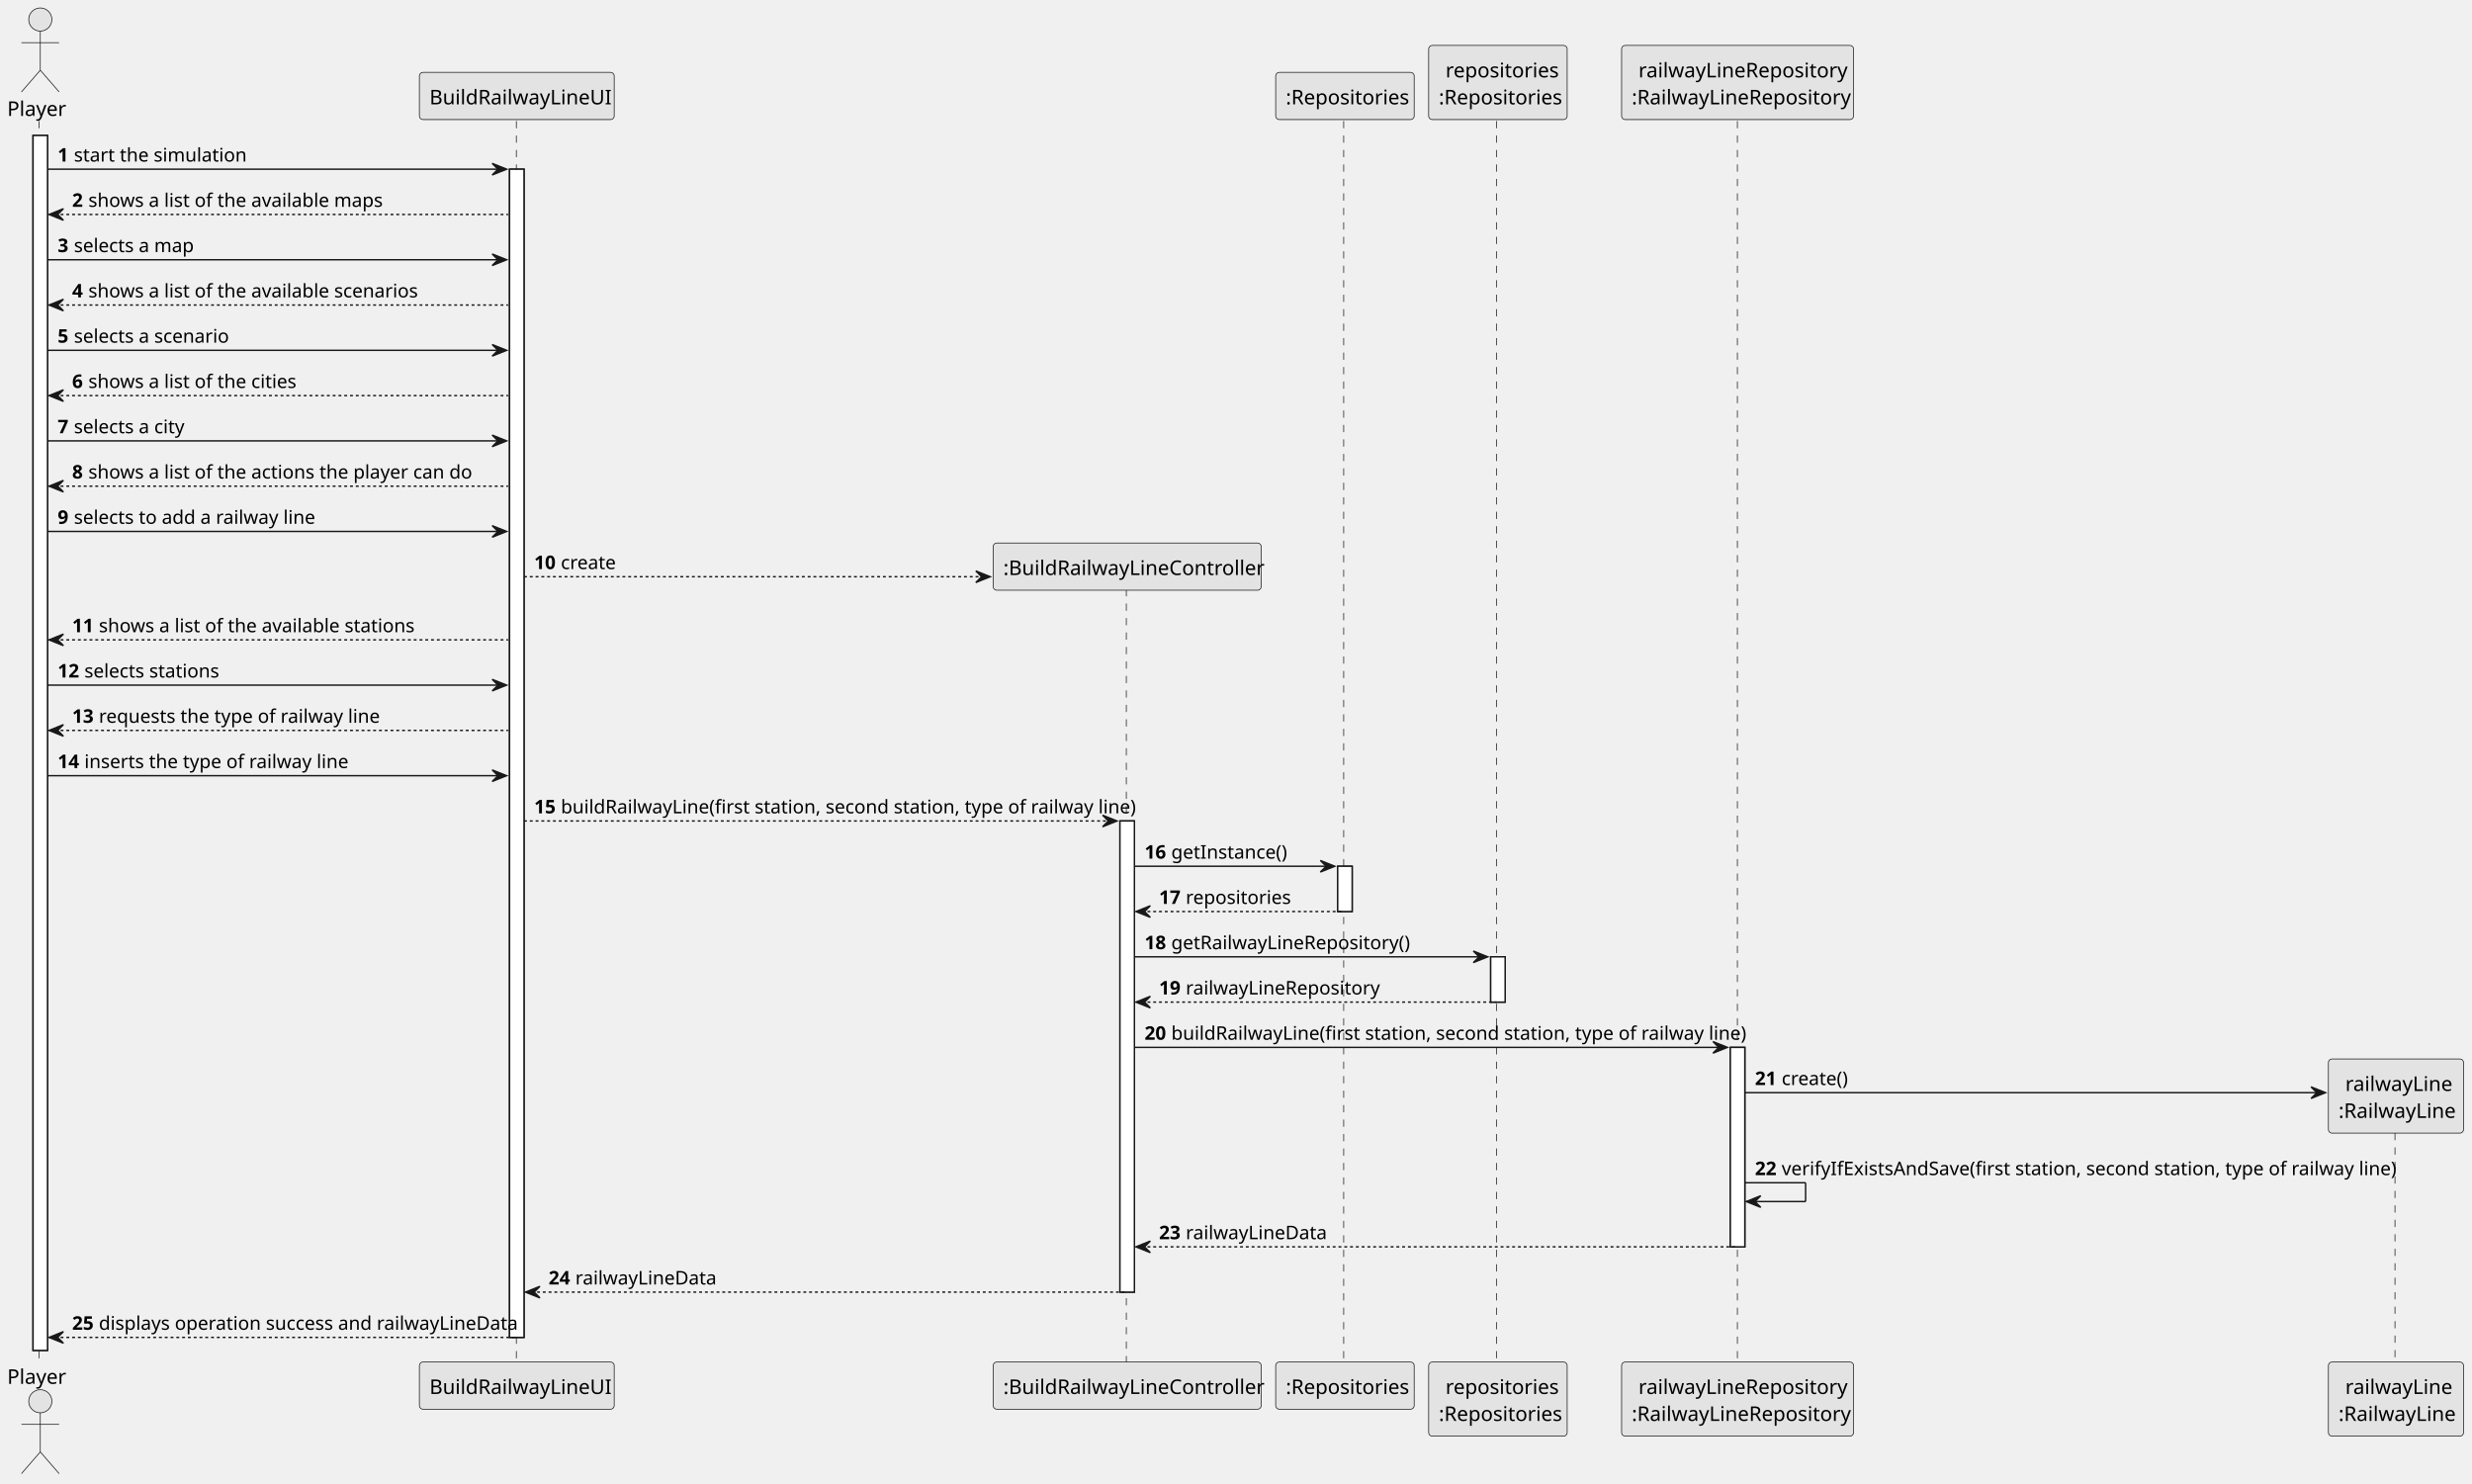
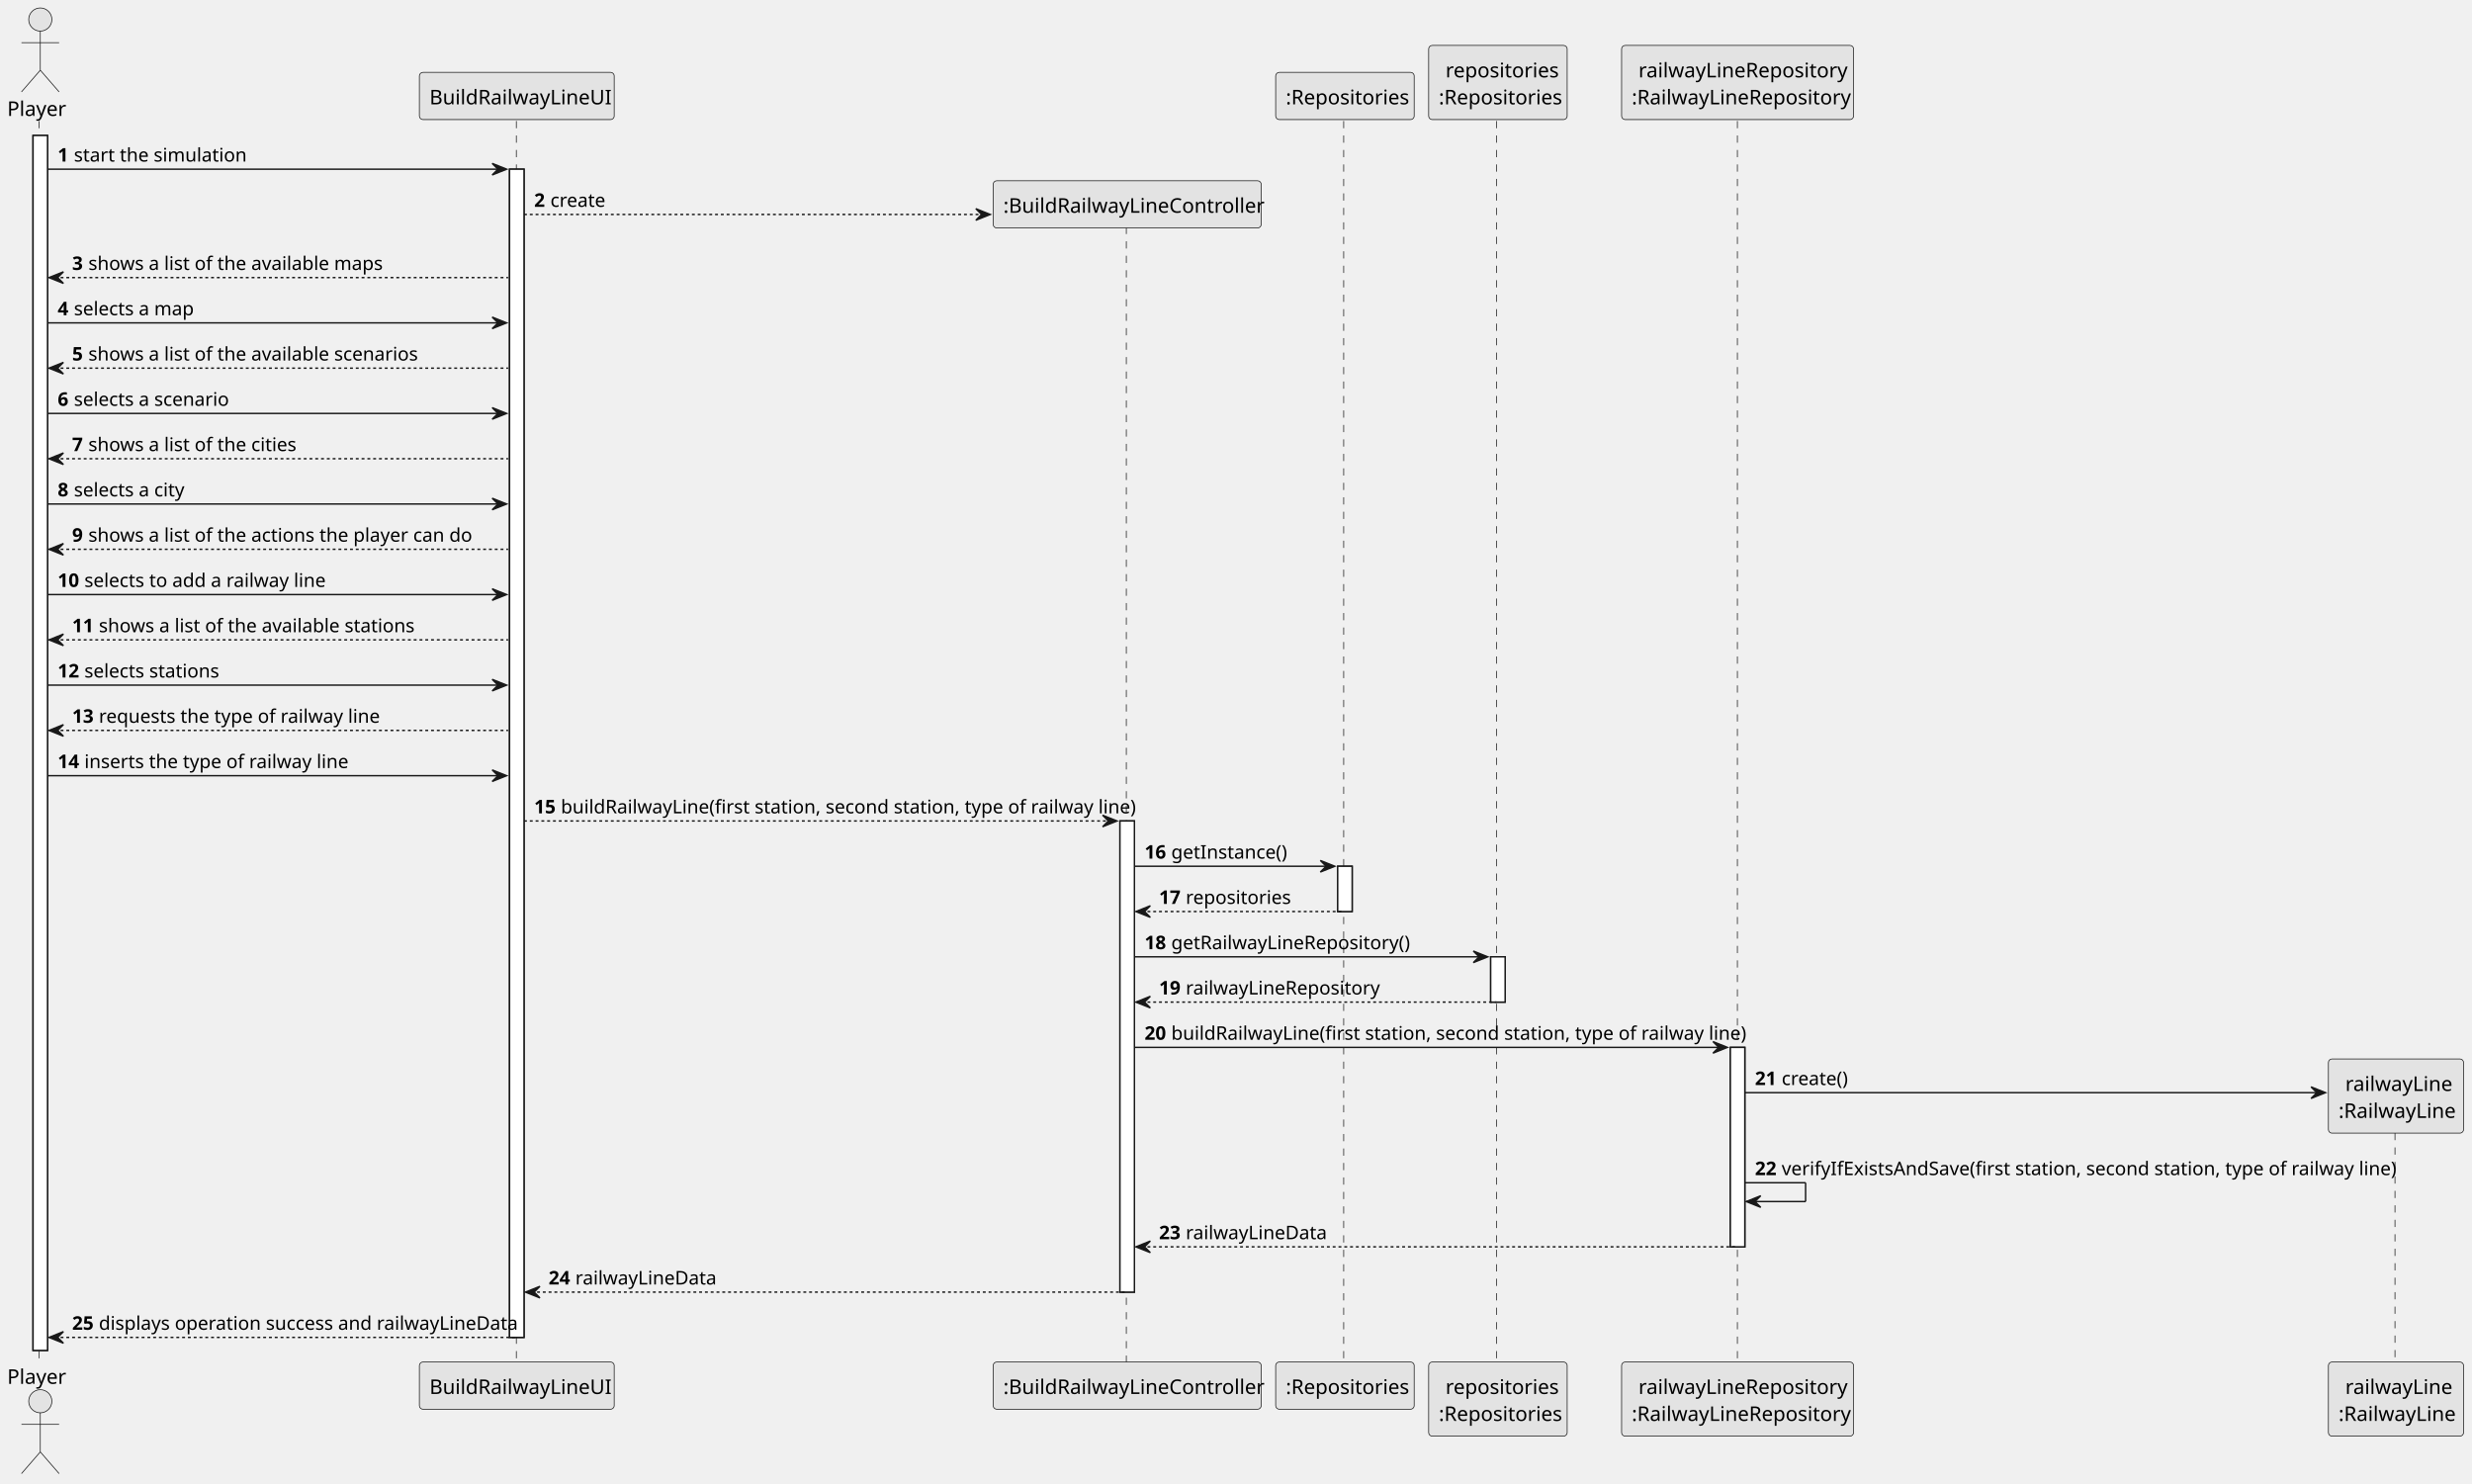
<svg xmlns="http://www.w3.org/2000/svg" contentStyleType="text/css" height="1025px" preserveAspectRatio="none" style="width:1708px;height:1025px;background:#FFFFFF;" version="1.1" viewBox="0 0 1708 1025" width="1708px" zoomAndPan="magnify">
  <defs />
  <g>
    <rect fill="#FFFFFF" height="839.557" style="stroke:#181818;stroke-width:1.0;" width="10" x="22.841" y="93.621" />
    <rect fill="#FFFFFF" height="807.266" style="stroke:#181818;stroke-width:1.0;" width="10" x="352.065" y="116.912" />
    <rect fill="#FFFFFF" height="325.57" style="stroke:#181818;stroke-width:1.0;" width="10" x="773.815" y="567.316" />
    <rect fill="#FFFFFF" height="31.291" style="stroke:#181818;stroke-width:1.0;" width="10" x="924.263" y="598.607" />
    <rect fill="#FFFFFF" height="31.291" style="stroke:#181818;stroke-width:1.0;" width="10" x="1029.966" y="661.189" />
    <rect fill="#FFFFFF" height="137.824" style="stroke:#181818;stroke-width:1.0;" width="10" x="1195.564" y="723.771" />
    <line style="stroke:#181818;stroke-width:0.5;stroke-dasharray:5.0,5.0;" x1="27" x2="27" y1="83.621" y2="942.178" />
    <line style="stroke:#181818;stroke-width:0.5;stroke-dasharray:5.0,5.0;" x1="356.759" x2="356.759" y1="83.621" y2="942.178" />
-     <line style="stroke:#181818;stroke-width:0.5;stroke-dasharray:5.0,5.0;" x1="778.219" x2="778.219" y1="407.051" y2="942.178" />
+     <line style="stroke:#181818;stroke-width:0.5;stroke-dasharray:5.0,5.0;" x1="778.219" x2="778.219" y1="156.723" y2="942.178" />
    <line style="stroke:#181818;stroke-width:0.5;stroke-dasharray:5.0,5.0;" x1="928.411" x2="928.411" y1="83.621" y2="942.178" />
    <line style="stroke:#181818;stroke-width:0.5;stroke-dasharray:5.0,5.0;" x1="1034.114" x2="1034.114" y1="83.621" y2="942.178" />
    <line style="stroke:#181818;stroke-width:0.5;stroke-dasharray:5.0,5.0;" x1="1200.42" x2="1200.42" y1="83.621" y2="942.178" />
    <line style="stroke:#181818;stroke-width:0.5;stroke-dasharray:5.0,5.0;" x1="1654.786" x2="1654.786" y1="772.893" y2="942.178" />
    <text fill="#000000" font-family="sans-serif" font-size="14" lengthAdjust="spacing" textLength="39.683" x="5" y="80.107">Player</text>
    <ellipse cx="27.841" cy="13.5" fill="#E3E3E3" rx="8" ry="8" style="stroke:#181818;stroke-width:0.5;" />
    <path d="M27.841,21.5 L27.841,48.5 M14.841,29.5 L40.841,29.5 M27.841,48.5 L14.841,63.5 M27.841,48.5 L40.841,63.5 " fill="none" style="stroke:#181818;stroke-width:0.5;" />
    <text fill="#000000" font-family="sans-serif" font-size="14" lengthAdjust="spacing" textLength="39.683" x="5" y="956.285">Player</text>
    <ellipse cx="27.841" cy="968.299" fill="#E3E3E3" rx="8" ry="8" style="stroke:#181818;stroke-width:0.5;" />
    <path d="M27.841,976.299 L27.841,1003.299 M14.841,984.299 L40.841,984.299 M27.841,1003.299 L14.841,1018.299 M27.841,1003.299 L40.841,1018.299 " fill="none" style="stroke:#181818;stroke-width:0.5;" />
    <rect fill="#E3E3E3" height="32.621" rx="2.5" ry="2.5" style="stroke:#181818;stroke-width:0.5;" width="134.613" x="289.759" y="50" />
    <text fill="#000000" font-family="sans-serif" font-size="14" lengthAdjust="spacing" textLength="120.613" x="296.759" y="72.107">BuildRailwayLineUI</text>
    <rect fill="#E3E3E3" height="32.621" rx="2.5" ry="2.5" style="stroke:#181818;stroke-width:0.5;" width="134.613" x="289.759" y="941.178" />
    <text fill="#000000" font-family="sans-serif" font-size="14" lengthAdjust="spacing" textLength="120.613" x="296.759" y="963.285">BuildRailwayLineUI</text>
    <rect fill="#E3E3E3" height="32.621" rx="2.5" ry="2.5" style="stroke:#181818;stroke-width:0.5;" width="185.192" x="686.219" y="941.178" />
    <text fill="#000000" font-family="sans-serif" font-size="14" lengthAdjust="spacing" textLength="171.192" x="693.219" y="963.285">:BuildRailwayLineController</text>
    <rect fill="#E3E3E3" height="32.621" rx="2.5" ry="2.5" style="stroke:#181818;stroke-width:0.5;" width="95.703" x="881.411" y="50" />
    <text fill="#000000" font-family="sans-serif" font-size="14" lengthAdjust="spacing" textLength="81.703" x="888.411" y="72.107">:Repositories</text>
    <rect fill="#E3E3E3" height="32.621" rx="2.5" ry="2.5" style="stroke:#181818;stroke-width:0.5;" width="95.703" x="881.411" y="941.178" />
    <text fill="#000000" font-family="sans-serif" font-size="14" lengthAdjust="spacing" textLength="81.703" x="888.411" y="963.285">:Repositories</text>
    <rect fill="#E3E3E3" height="51.242" rx="2.5" ry="2.5" style="stroke:#181818;stroke-width:0.5;" width="95.703" x="987.114" y="31.379" />
    <text fill="#000000" font-family="sans-serif" font-size="14" lengthAdjust="spacing" textLength="72.365" x="998.783" y="53.486">repositories</text>
    <text fill="#000000" font-family="sans-serif" font-size="14" lengthAdjust="spacing" textLength="81.703" x="994.114" y="72.107">:Repositories</text>
    <rect fill="#E3E3E3" height="51.242" rx="2.5" ry="2.5" style="stroke:#181818;stroke-width:0.5;" width="95.703" x="987.114" y="941.178" />
    <text fill="#000000" font-family="sans-serif" font-size="14" lengthAdjust="spacing" textLength="72.365" x="998.783" y="963.285">repositories</text>
    <text fill="#000000" font-family="sans-serif" font-size="14" lengthAdjust="spacing" textLength="81.703" x="994.114" y="981.906">:Repositories</text>
    <rect fill="#E3E3E3" height="51.242" rx="2.5" ry="2.5" style="stroke:#181818;stroke-width:0.5;" width="160.289" x="1120.42" y="31.379" />
    <text fill="#000000" font-family="sans-serif" font-size="14" lengthAdjust="spacing" textLength="136.951" x="1132.089" y="53.486">railwayLineRepository</text>
    <text fill="#000000" font-family="sans-serif" font-size="14" lengthAdjust="spacing" textLength="146.289" x="1127.42" y="72.107">:RailwayLineRepository</text>
    <rect fill="#E3E3E3" height="51.242" rx="2.5" ry="2.5" style="stroke:#181818;stroke-width:0.5;" width="160.289" x="1120.42" y="941.178" />
    <text fill="#000000" font-family="sans-serif" font-size="14" lengthAdjust="spacing" textLength="136.951" x="1132.089" y="963.285">railwayLineRepository</text>
    <text fill="#000000" font-family="sans-serif" font-size="14" lengthAdjust="spacing" textLength="146.289" x="1127.42" y="981.906">:RailwayLineRepository</text>
    <rect fill="#E3E3E3" height="51.242" rx="2.5" ry="2.5" style="stroke:#181818;stroke-width:0.5;" width="93.372" x="1608.786" y="941.178" />
    <text fill="#000000" font-family="sans-serif" font-size="14" lengthAdjust="spacing" textLength="70.034" x="1620.455" y="963.285">railwayLine</text>
    <text fill="#000000" font-family="sans-serif" font-size="14" lengthAdjust="spacing" textLength="79.372" x="1615.786" y="981.906">:RailwayLine</text>
    <rect fill="#FFFFFF" height="839.557" style="stroke:#181818;stroke-width:1.0;" width="10" x="22.841" y="93.621" />
    <rect fill="#FFFFFF" height="807.266" style="stroke:#181818;stroke-width:1.0;" width="10" x="352.065" y="116.912" />
    <rect fill="#FFFFFF" height="325.57" style="stroke:#181818;stroke-width:1.0;" width="10" x="773.815" y="567.316" />
    <rect fill="#FFFFFF" height="31.291" style="stroke:#181818;stroke-width:1.0;" width="10" x="924.263" y="598.607" />
    <rect fill="#FFFFFF" height="31.291" style="stroke:#181818;stroke-width:1.0;" width="10" x="1029.966" y="661.189" />
    <rect fill="#FFFFFF" height="137.824" style="stroke:#181818;stroke-width:1.0;" width="10" x="1195.564" y="723.771" />
    <polygon fill="#181818" points="340.065,112.912,350.065,116.912,340.065,120.912,344.065,116.912" style="stroke:#181818;stroke-width:1.0;" />
    <line style="stroke:#181818;stroke-width:1.0;" x1="32.841" x2="346.065" y1="116.912" y2="116.912" />
    <text fill="#000000" font-family="sans-serif" font-size="13" font-weight="bold" lengthAdjust="spacing" textLength="7.23" x="39.841" y="111.649">1</text>
    <text fill="#000000" font-family="sans-serif" font-size="13" lengthAdjust="spacing" textLength="109.103" x="51.071" y="111.649">start the simulation</text>
-     <polygon fill="#181818" points="43.841,144.203,33.841,148.203,43.841,152.203,39.841,148.203" style="stroke:#181818;stroke-width:1.0;" />
-     <line style="stroke:#181818;stroke-width:1.0;stroke-dasharray:2.0,2.0;" x1="37.841" x2="351.065" y1="148.203" y2="148.203" />
-     <text fill="#000000" font-family="sans-serif" font-size="13" font-weight="bold" lengthAdjust="spacing" textLength="7.23" x="49.841" y="142.94">2</text>
-     <text fill="#000000" font-family="sans-serif" font-size="13" lengthAdjust="spacing" textLength="193.654" x="61.071" y="142.94">shows a list of the available maps</text>
-     <polygon fill="#181818" points="340.065,175.494,350.065,179.494,340.065,183.494,344.065,179.494" style="stroke:#181818;stroke-width:1.0;" />
-     <line style="stroke:#181818;stroke-width:1.0;" x1="32.841" x2="346.065" y1="179.494" y2="179.494" />
-     <text fill="#000000" font-family="sans-serif" font-size="13" font-weight="bold" lengthAdjust="spacing" textLength="7.23" x="39.841" y="174.231">3</text>
-     <text fill="#000000" font-family="sans-serif" font-size="13" lengthAdjust="spacing" textLength="80.203" x="51.071" y="174.231">selects a map</text>
-     <polygon fill="#181818" points="43.841,206.785,33.841,210.785,43.841,214.785,39.841,210.785" style="stroke:#181818;stroke-width:1.0;" />
-     <line style="stroke:#181818;stroke-width:1.0;stroke-dasharray:2.0,2.0;" x1="37.841" x2="351.065" y1="210.785" y2="210.785" />
-     <text fill="#000000" font-family="sans-serif" font-size="13" font-weight="bold" lengthAdjust="spacing" textLength="7.23" x="49.841" y="205.523">4</text>
-     <text fill="#000000" font-family="sans-serif" font-size="13" lengthAdjust="spacing" textLength="217.502" x="61.071" y="205.523">shows a list of the available scenarios</text>
-     <polygon fill="#181818" points="340.065,238.076,350.065,242.076,340.065,246.076,344.065,242.076" style="stroke:#181818;stroke-width:1.0;" />
-     <line style="stroke:#181818;stroke-width:1.0;" x1="32.841" x2="346.065" y1="242.076" y2="242.076" />
-     <text fill="#000000" font-family="sans-serif" font-size="13" font-weight="bold" lengthAdjust="spacing" textLength="7.23" x="39.841" y="236.814">5</text>
-     <text fill="#000000" font-family="sans-serif" font-size="13" lengthAdjust="spacing" textLength="104.051" x="51.071" y="236.814">selects a scenario</text>
-     <polygon fill="#181818" points="43.841,269.367,33.841,273.367,43.841,277.367,39.841,273.367" style="stroke:#181818;stroke-width:1.0;" />
-     <line style="stroke:#181818;stroke-width:1.0;stroke-dasharray:2.0,2.0;" x1="37.841" x2="351.065" y1="273.367" y2="273.367" />
-     <text fill="#000000" font-family="sans-serif" font-size="13" font-weight="bold" lengthAdjust="spacing" textLength="7.23" x="49.841" y="268.104">6</text>
-     <text fill="#000000" font-family="sans-serif" font-size="13" lengthAdjust="spacing" textLength="136.557" x="61.071" y="268.104">shows a list of the cities</text>
-     <polygon fill="#181818" points="340.065,300.658,350.065,304.658,340.065,308.658,344.065,304.658" style="stroke:#181818;stroke-width:1.0;" />
-     <line style="stroke:#181818;stroke-width:1.0;" x1="32.841" x2="346.065" y1="304.658" y2="304.658" />
-     <text fill="#000000" font-family="sans-serif" font-size="13" font-weight="bold" lengthAdjust="spacing" textLength="7.23" x="39.841" y="299.396">7</text>
-     <text fill="#000000" font-family="sans-serif" font-size="13" lengthAdjust="spacing" textLength="74.414" x="51.071" y="299.396">selects a city</text>
-     <polygon fill="#181818" points="43.841,331.949,33.841,335.949,43.841,339.949,39.841,335.949" style="stroke:#181818;stroke-width:1.0;" />
-     <line style="stroke:#181818;stroke-width:1.0;stroke-dasharray:2.0,2.0;" x1="37.841" x2="351.065" y1="335.949" y2="335.949" />
-     <text fill="#000000" font-family="sans-serif" font-size="13" font-weight="bold" lengthAdjust="spacing" textLength="7.23" x="49.841" y="330.687">8</text>
-     <text fill="#000000" font-family="sans-serif" font-size="13" lengthAdjust="spacing" textLength="251.475" x="61.071" y="330.687">shows a list of the actions the player can do</text>
-     <polygon fill="#181818" points="340.065,363.24,350.065,367.24,340.065,371.24,344.065,367.24" style="stroke:#181818;stroke-width:1.0;" />
-     <line style="stroke:#181818;stroke-width:1.0;" x1="32.841" x2="346.065" y1="367.24" y2="367.24" />
-     <text fill="#000000" font-family="sans-serif" font-size="13" font-weight="bold" lengthAdjust="spacing" textLength="7.23" x="39.841" y="361.978">9</text>
-     <text fill="#000000" font-family="sans-serif" font-size="13" lengthAdjust="spacing" textLength="158.971" x="51.071" y="361.978">selects to add a railway line</text>
-     <polygon fill="#181818" points="674.219,394.531,684.219,398.531,674.219,402.531,678.219,398.531" style="stroke:#181818;stroke-width:1.0;" />
-     <line style="stroke:#181818;stroke-width:1.0;stroke-dasharray:2.0,2.0;" x1="362.065" x2="680.219" y1="398.531" y2="398.531" />
-     <text fill="#000000" font-family="sans-serif" font-size="13" font-weight="bold" lengthAdjust="spacing" textLength="14.46" x="369.065" y="393.269">10</text>
-     <text fill="#000000" font-family="sans-serif" font-size="13" lengthAdjust="spacing" textLength="36.131" x="387.525" y="393.269">create</text>
-     <rect fill="#E3E3E3" height="32.621" rx="2.5" ry="2.5" style="stroke:#181818;stroke-width:0.5;" width="185.192" x="686.219" y="375.24" />
-     <text fill="#000000" font-family="sans-serif" font-size="14" lengthAdjust="spacing" textLength="171.192" x="693.219" y="397.348">:BuildRailwayLineController</text>
+     <polygon fill="#181818" points="674.219,144.203,684.219,148.203,674.219,152.203,678.219,148.203" style="stroke:#181818;stroke-width:1.0;" />
+     <line style="stroke:#181818;stroke-width:1.0;stroke-dasharray:2.0,2.0;" x1="362.065" x2="680.219" y1="148.203" y2="148.203" />
+     <text fill="#000000" font-family="sans-serif" font-size="13" font-weight="bold" lengthAdjust="spacing" textLength="7.23" x="369.065" y="142.94">2</text>
+     <text fill="#000000" font-family="sans-serif" font-size="13" lengthAdjust="spacing" textLength="36.131" x="380.295" y="142.94">create</text>
+     <rect fill="#E3E3E3" height="32.621" rx="2.5" ry="2.5" style="stroke:#181818;stroke-width:0.5;" width="185.192" x="686.219" y="124.912" />
+     <text fill="#000000" font-family="sans-serif" font-size="14" lengthAdjust="spacing" textLength="171.192" x="693.219" y="147.019">:BuildRailwayLineController</text>
+     <polygon fill="#181818" points="43.841,187.824,33.841,191.824,43.841,195.824,39.841,191.824" style="stroke:#181818;stroke-width:1.0;" />
+     <line style="stroke:#181818;stroke-width:1.0;stroke-dasharray:2.0,2.0;" x1="37.841" x2="351.065" y1="191.824" y2="191.824" />
+     <text fill="#000000" font-family="sans-serif" font-size="13" font-weight="bold" lengthAdjust="spacing" textLength="7.23" x="49.841" y="186.561">3</text>
+     <text fill="#000000" font-family="sans-serif" font-size="13" lengthAdjust="spacing" textLength="193.654" x="61.071" y="186.561">shows a list of the available maps</text>
+     <polygon fill="#181818" points="340.065,219.115,350.065,223.115,340.065,227.115,344.065,223.115" style="stroke:#181818;stroke-width:1.0;" />
+     <line style="stroke:#181818;stroke-width:1.0;" x1="32.841" x2="346.065" y1="223.115" y2="223.115" />
+     <text fill="#000000" font-family="sans-serif" font-size="13" font-weight="bold" lengthAdjust="spacing" textLength="7.23" x="39.841" y="217.852">4</text>
+     <text fill="#000000" font-family="sans-serif" font-size="13" lengthAdjust="spacing" textLength="80.203" x="51.071" y="217.852">selects a map</text>
+     <polygon fill="#181818" points="43.841,250.406,33.841,254.406,43.841,258.406,39.841,254.406" style="stroke:#181818;stroke-width:1.0;" />
+     <line style="stroke:#181818;stroke-width:1.0;stroke-dasharray:2.0,2.0;" x1="37.841" x2="351.065" y1="254.406" y2="254.406" />
+     <text fill="#000000" font-family="sans-serif" font-size="13" font-weight="bold" lengthAdjust="spacing" textLength="7.23" x="49.841" y="249.144">5</text>
+     <text fill="#000000" font-family="sans-serif" font-size="13" lengthAdjust="spacing" textLength="217.502" x="61.071" y="249.144">shows a list of the available scenarios</text>
+     <polygon fill="#181818" points="340.065,281.697,350.065,285.697,340.065,289.697,344.065,285.697" style="stroke:#181818;stroke-width:1.0;" />
+     <line style="stroke:#181818;stroke-width:1.0;" x1="32.841" x2="346.065" y1="285.697" y2="285.697" />
+     <text fill="#000000" font-family="sans-serif" font-size="13" font-weight="bold" lengthAdjust="spacing" textLength="7.23" x="39.841" y="280.435">6</text>
+     <text fill="#000000" font-family="sans-serif" font-size="13" lengthAdjust="spacing" textLength="104.051" x="51.071" y="280.435">selects a scenario</text>
+     <polygon fill="#181818" points="43.841,312.988,33.841,316.988,43.841,320.988,39.841,316.988" style="stroke:#181818;stroke-width:1.0;" />
+     <line style="stroke:#181818;stroke-width:1.0;stroke-dasharray:2.0,2.0;" x1="37.841" x2="351.065" y1="316.988" y2="316.988" />
+     <text fill="#000000" font-family="sans-serif" font-size="13" font-weight="bold" lengthAdjust="spacing" textLength="7.23" x="49.841" y="311.726">7</text>
+     <text fill="#000000" font-family="sans-serif" font-size="13" lengthAdjust="spacing" textLength="136.557" x="61.071" y="311.726">shows a list of the cities</text>
+     <polygon fill="#181818" points="340.065,344.279,350.065,348.279,340.065,352.279,344.065,348.279" style="stroke:#181818;stroke-width:1.0;" />
+     <line style="stroke:#181818;stroke-width:1.0;" x1="32.841" x2="346.065" y1="348.279" y2="348.279" />
+     <text fill="#000000" font-family="sans-serif" font-size="13" font-weight="bold" lengthAdjust="spacing" textLength="7.23" x="39.841" y="343.017">8</text>
+     <text fill="#000000" font-family="sans-serif" font-size="13" lengthAdjust="spacing" textLength="74.414" x="51.071" y="343.017">selects a city</text>
+     <polygon fill="#181818" points="43.841,375.57,33.841,379.57,43.841,383.57,39.841,379.57" style="stroke:#181818;stroke-width:1.0;" />
+     <line style="stroke:#181818;stroke-width:1.0;stroke-dasharray:2.0,2.0;" x1="37.841" x2="351.065" y1="379.57" y2="379.57" />
+     <text fill="#000000" font-family="sans-serif" font-size="13" font-weight="bold" lengthAdjust="spacing" textLength="7.23" x="49.841" y="374.308">9</text>
+     <text fill="#000000" font-family="sans-serif" font-size="13" lengthAdjust="spacing" textLength="251.475" x="61.071" y="374.308">shows a list of the actions the player can do</text>
+     <polygon fill="#181818" points="340.065,406.861,350.065,410.861,340.065,414.861,344.065,410.861" style="stroke:#181818;stroke-width:1.0;" />
+     <line style="stroke:#181818;stroke-width:1.0;" x1="32.841" x2="346.065" y1="410.861" y2="410.861" />
+     <text fill="#000000" font-family="sans-serif" font-size="13" font-weight="bold" lengthAdjust="spacing" textLength="14.46" x="39.841" y="405.599">10</text>
+     <text fill="#000000" font-family="sans-serif" font-size="13" lengthAdjust="spacing" textLength="158.971" x="58.301" y="405.599">selects to add a railway line</text>
    <polygon fill="#181818" points="43.841,438.152,33.841,442.152,43.841,446.152,39.841,442.152" style="stroke:#181818;stroke-width:1.0;" />
    <line style="stroke:#181818;stroke-width:1.0;stroke-dasharray:2.0,2.0;" x1="37.841" x2="351.065" y1="442.152" y2="442.152" />
    <text fill="#000000" font-family="sans-serif" font-size="13" font-weight="bold" lengthAdjust="spacing" textLength="14.46" x="49.841" y="436.89">11</text>
    <text fill="#000000" font-family="sans-serif" font-size="13" lengthAdjust="spacing" textLength="206.667" x="68.301" y="436.89">shows a list of the available stations</text>
    <polygon fill="#181818" points="340.065,469.443,350.065,473.443,340.065,477.443,344.065,473.443" style="stroke:#181818;stroke-width:1.0;" />
    <line style="stroke:#181818;stroke-width:1.0;" x1="32.841" x2="346.065" y1="473.443" y2="473.443" />
    <text fill="#000000" font-family="sans-serif" font-size="13" font-weight="bold" lengthAdjust="spacing" textLength="14.46" x="39.841" y="468.181">12</text>
    <text fill="#000000" font-family="sans-serif" font-size="13" lengthAdjust="spacing" textLength="88.874" x="58.301" y="468.181">selects stations</text>
    <polygon fill="#181818" points="43.841,500.734,33.841,504.734,43.841,508.734,39.841,504.734" style="stroke:#181818;stroke-width:1.0;" />
    <line style="stroke:#181818;stroke-width:1.0;stroke-dasharray:2.0,2.0;" x1="37.841" x2="351.065" y1="504.734" y2="504.734" />
    <text fill="#000000" font-family="sans-serif" font-size="13" font-weight="bold" lengthAdjust="spacing" textLength="14.46" x="49.841" y="499.472">13</text>
    <text fill="#000000" font-family="sans-serif" font-size="13" lengthAdjust="spacing" textLength="182.095" x="68.301" y="499.472">requests the type of railway line</text>
    <polygon fill="#181818" points="340.065,532.025,350.065,536.025,340.065,540.025,344.065,536.025" style="stroke:#181818;stroke-width:1.0;" />
    <line style="stroke:#181818;stroke-width:1.0;" x1="32.841" x2="346.065" y1="536.025" y2="536.025" />
    <text fill="#000000" font-family="sans-serif" font-size="13" font-weight="bold" lengthAdjust="spacing" textLength="14.46" x="39.841" y="530.763">14</text>
    <text fill="#000000" font-family="sans-serif" font-size="13" lengthAdjust="spacing" textLength="170.523" x="58.301" y="530.763">inserts the type of railway line</text>
    <polygon fill="#181818" points="761.815,563.316,771.815,567.316,761.815,571.316,765.815,567.316" style="stroke:#181818;stroke-width:1.0;" />
    <line style="stroke:#181818;stroke-width:1.0;stroke-dasharray:2.0,2.0;" x1="362.065" x2="767.815" y1="567.316" y2="567.316" />
    <text fill="#000000" font-family="sans-serif" font-size="13" font-weight="bold" lengthAdjust="spacing" textLength="14.46" x="369.065" y="562.054">15</text>
    <text fill="#000000" font-family="sans-serif" font-size="13" lengthAdjust="spacing" textLength="374.29" x="387.525" y="562.054">buildRailwayLine(first station, second station, type of railway line)</text>
    <polygon fill="#181818" points="912.263,594.607,922.263,598.607,912.263,602.607,916.263,598.607" style="stroke:#181818;stroke-width:1.0;" />
    <line style="stroke:#181818;stroke-width:1.0;" x1="783.815" x2="918.263" y1="598.607" y2="598.607" />
    <text fill="#000000" font-family="sans-serif" font-size="13" font-weight="bold" lengthAdjust="spacing" textLength="14.46" x="790.815" y="593.345">16</text>
    <text fill="#000000" font-family="sans-serif" font-size="13" lengthAdjust="spacing" textLength="75.874" x="809.275" y="593.345">getInstance()</text>
    <polygon fill="#181818" points="794.815,625.898,784.815,629.898,794.815,633.898,790.815,629.898" style="stroke:#181818;stroke-width:1.0;" />
    <line style="stroke:#181818;stroke-width:1.0;stroke-dasharray:2.0,2.0;" x1="788.815" x2="928.263" y1="629.898" y2="629.898" />
    <text fill="#000000" font-family="sans-serif" font-size="13" font-weight="bold" lengthAdjust="spacing" textLength="14.46" x="800.815" y="624.636">17</text>
    <text fill="#000000" font-family="sans-serif" font-size="13" lengthAdjust="spacing" textLength="67.196" x="819.275" y="624.636">repositories</text>
    <polygon fill="#181818" points="1017.966,657.189,1027.966,661.189,1017.966,665.189,1021.966,661.189" style="stroke:#181818;stroke-width:1.0;" />
    <line style="stroke:#181818;stroke-width:1.0;" x1="783.815" x2="1023.966" y1="661.189" y2="661.189" />
    <text fill="#000000" font-family="sans-serif" font-size="13" font-weight="bold" lengthAdjust="spacing" textLength="14.46" x="790.815" y="655.927">18</text>
    <text fill="#000000" font-family="sans-serif" font-size="13" lengthAdjust="spacing" textLength="158.958" x="809.275" y="655.927">getRailwayLineRepository()</text>
    <polygon fill="#181818" points="794.815,688.481,784.815,692.481,794.815,696.481,790.815,692.481" style="stroke:#181818;stroke-width:1.0;" />
    <line style="stroke:#181818;stroke-width:1.0;stroke-dasharray:2.0,2.0;" x1="788.815" x2="1033.966" y1="692.481" y2="692.481" />
    <text fill="#000000" font-family="sans-serif" font-size="13" font-weight="bold" lengthAdjust="spacing" textLength="14.46" x="800.815" y="687.218">19</text>
    <text fill="#000000" font-family="sans-serif" font-size="13" lengthAdjust="spacing" textLength="127.169" x="819.275" y="687.218">railwayLineRepository</text>
    <polygon fill="#181818" points="1183.564,719.771,1193.564,723.771,1183.564,727.771,1187.564,723.771" style="stroke:#181818;stroke-width:1.0;" />
    <line style="stroke:#181818;stroke-width:1.0;" x1="783.815" x2="1189.564" y1="723.771" y2="723.771" />
    <text fill="#000000" font-family="sans-serif" font-size="13" font-weight="bold" lengthAdjust="spacing" textLength="14.46" x="790.815" y="718.509">20</text>
    <text fill="#000000" font-family="sans-serif" font-size="13" lengthAdjust="spacing" textLength="374.29" x="809.275" y="718.509">buildRailwayLine(first station, second station, type of railway line)</text>
    <polygon fill="#181818" points="1596.786,751.062,1606.786,755.062,1596.786,759.062,1600.786,755.062" style="stroke:#181818;stroke-width:1.0;" />
    <line style="stroke:#181818;stroke-width:1.0;" x1="1205.564" x2="1602.786" y1="755.062" y2="755.062" />
    <text fill="#000000" font-family="sans-serif" font-size="13" font-weight="bold" lengthAdjust="spacing" textLength="14.46" x="1212.564" y="749.8">21</text>
    <text fill="#000000" font-family="sans-serif" font-size="13" lengthAdjust="spacing" textLength="44.789" x="1231.024" y="749.8">create()</text>
    <rect fill="#E3E3E3" height="51.242" rx="2.5" ry="2.5" style="stroke:#181818;stroke-width:0.5;" width="93.372" x="1608.786" y="731.771" />
    <text fill="#000000" font-family="sans-serif" font-size="14" lengthAdjust="spacing" textLength="70.034" x="1620.455" y="753.879">railwayLine</text>
    <text fill="#000000" font-family="sans-serif" font-size="14" lengthAdjust="spacing" textLength="79.372" x="1615.786" y="772.5">:RailwayLine</text>
    <line style="stroke:#181818;stroke-width:1.0;" x1="1205.564" x2="1247.564" y1="817.305" y2="817.305" />
    <line style="stroke:#181818;stroke-width:1.0;" x1="1247.564" x2="1247.564" y1="817.305" y2="830.305" />
    <line style="stroke:#181818;stroke-width:1.0;" x1="1206.564" x2="1247.564" y1="830.305" y2="830.305" />
    <polygon fill="#181818" points="1216.564,826.305,1206.564,830.305,1216.564,834.305,1212.564,830.305" style="stroke:#181818;stroke-width:1.0;" />
    <text fill="#000000" font-family="sans-serif" font-size="13" font-weight="bold" lengthAdjust="spacing" textLength="14.46" x="1212.564" y="812.042">22</text>
    <text fill="#000000" font-family="sans-serif" font-size="13" lengthAdjust="spacing" textLength="402.448" x="1231.024" y="812.042">verifyIfExistsAndSave(first station, second station, type of railway line)</text>
    <polygon fill="#181818" points="794.815,857.596,784.815,861.596,794.815,865.596,790.815,861.596" style="stroke:#181818;stroke-width:1.0;" />
    <line style="stroke:#181818;stroke-width:1.0;stroke-dasharray:2.0,2.0;" x1="788.815" x2="1199.564" y1="861.596" y2="861.596" />
    <text fill="#000000" font-family="sans-serif" font-size="13" font-weight="bold" lengthAdjust="spacing" textLength="14.46" x="800.815" y="856.333">23</text>
    <text fill="#000000" font-family="sans-serif" font-size="13" lengthAdjust="spacing" textLength="92.492" x="819.275" y="856.333">railwayLineData</text>
    <polygon fill="#181818" points="373.065,888.887,363.065,892.887,373.065,896.887,369.065,892.887" style="stroke:#181818;stroke-width:1.0;" />
    <line style="stroke:#181818;stroke-width:1.0;stroke-dasharray:2.0,2.0;" x1="367.065" x2="777.815" y1="892.887" y2="892.887" />
    <text fill="#000000" font-family="sans-serif" font-size="13" font-weight="bold" lengthAdjust="spacing" textLength="14.46" x="379.065" y="887.624">24</text>
    <text fill="#000000" font-family="sans-serif" font-size="13" lengthAdjust="spacing" textLength="92.492" x="397.525" y="887.624">railwayLineData</text>
    <polygon fill="#181818" points="43.841,920.178,33.841,924.178,43.841,928.178,39.841,924.178" style="stroke:#181818;stroke-width:1.0;" />
    <line style="stroke:#181818;stroke-width:1.0;stroke-dasharray:2.0,2.0;" x1="37.841" x2="356.065" y1="924.178" y2="924.178" />
    <text fill="#000000" font-family="sans-serif" font-size="13" font-weight="bold" lengthAdjust="spacing" textLength="14.46" x="49.841" y="918.915">25</text>
    <text fill="#000000" font-family="sans-serif" font-size="13" lengthAdjust="spacing" textLength="276.764" x="68.301" y="918.915">displays operation success and railwayLineData</text>
  </g>
</svg>
